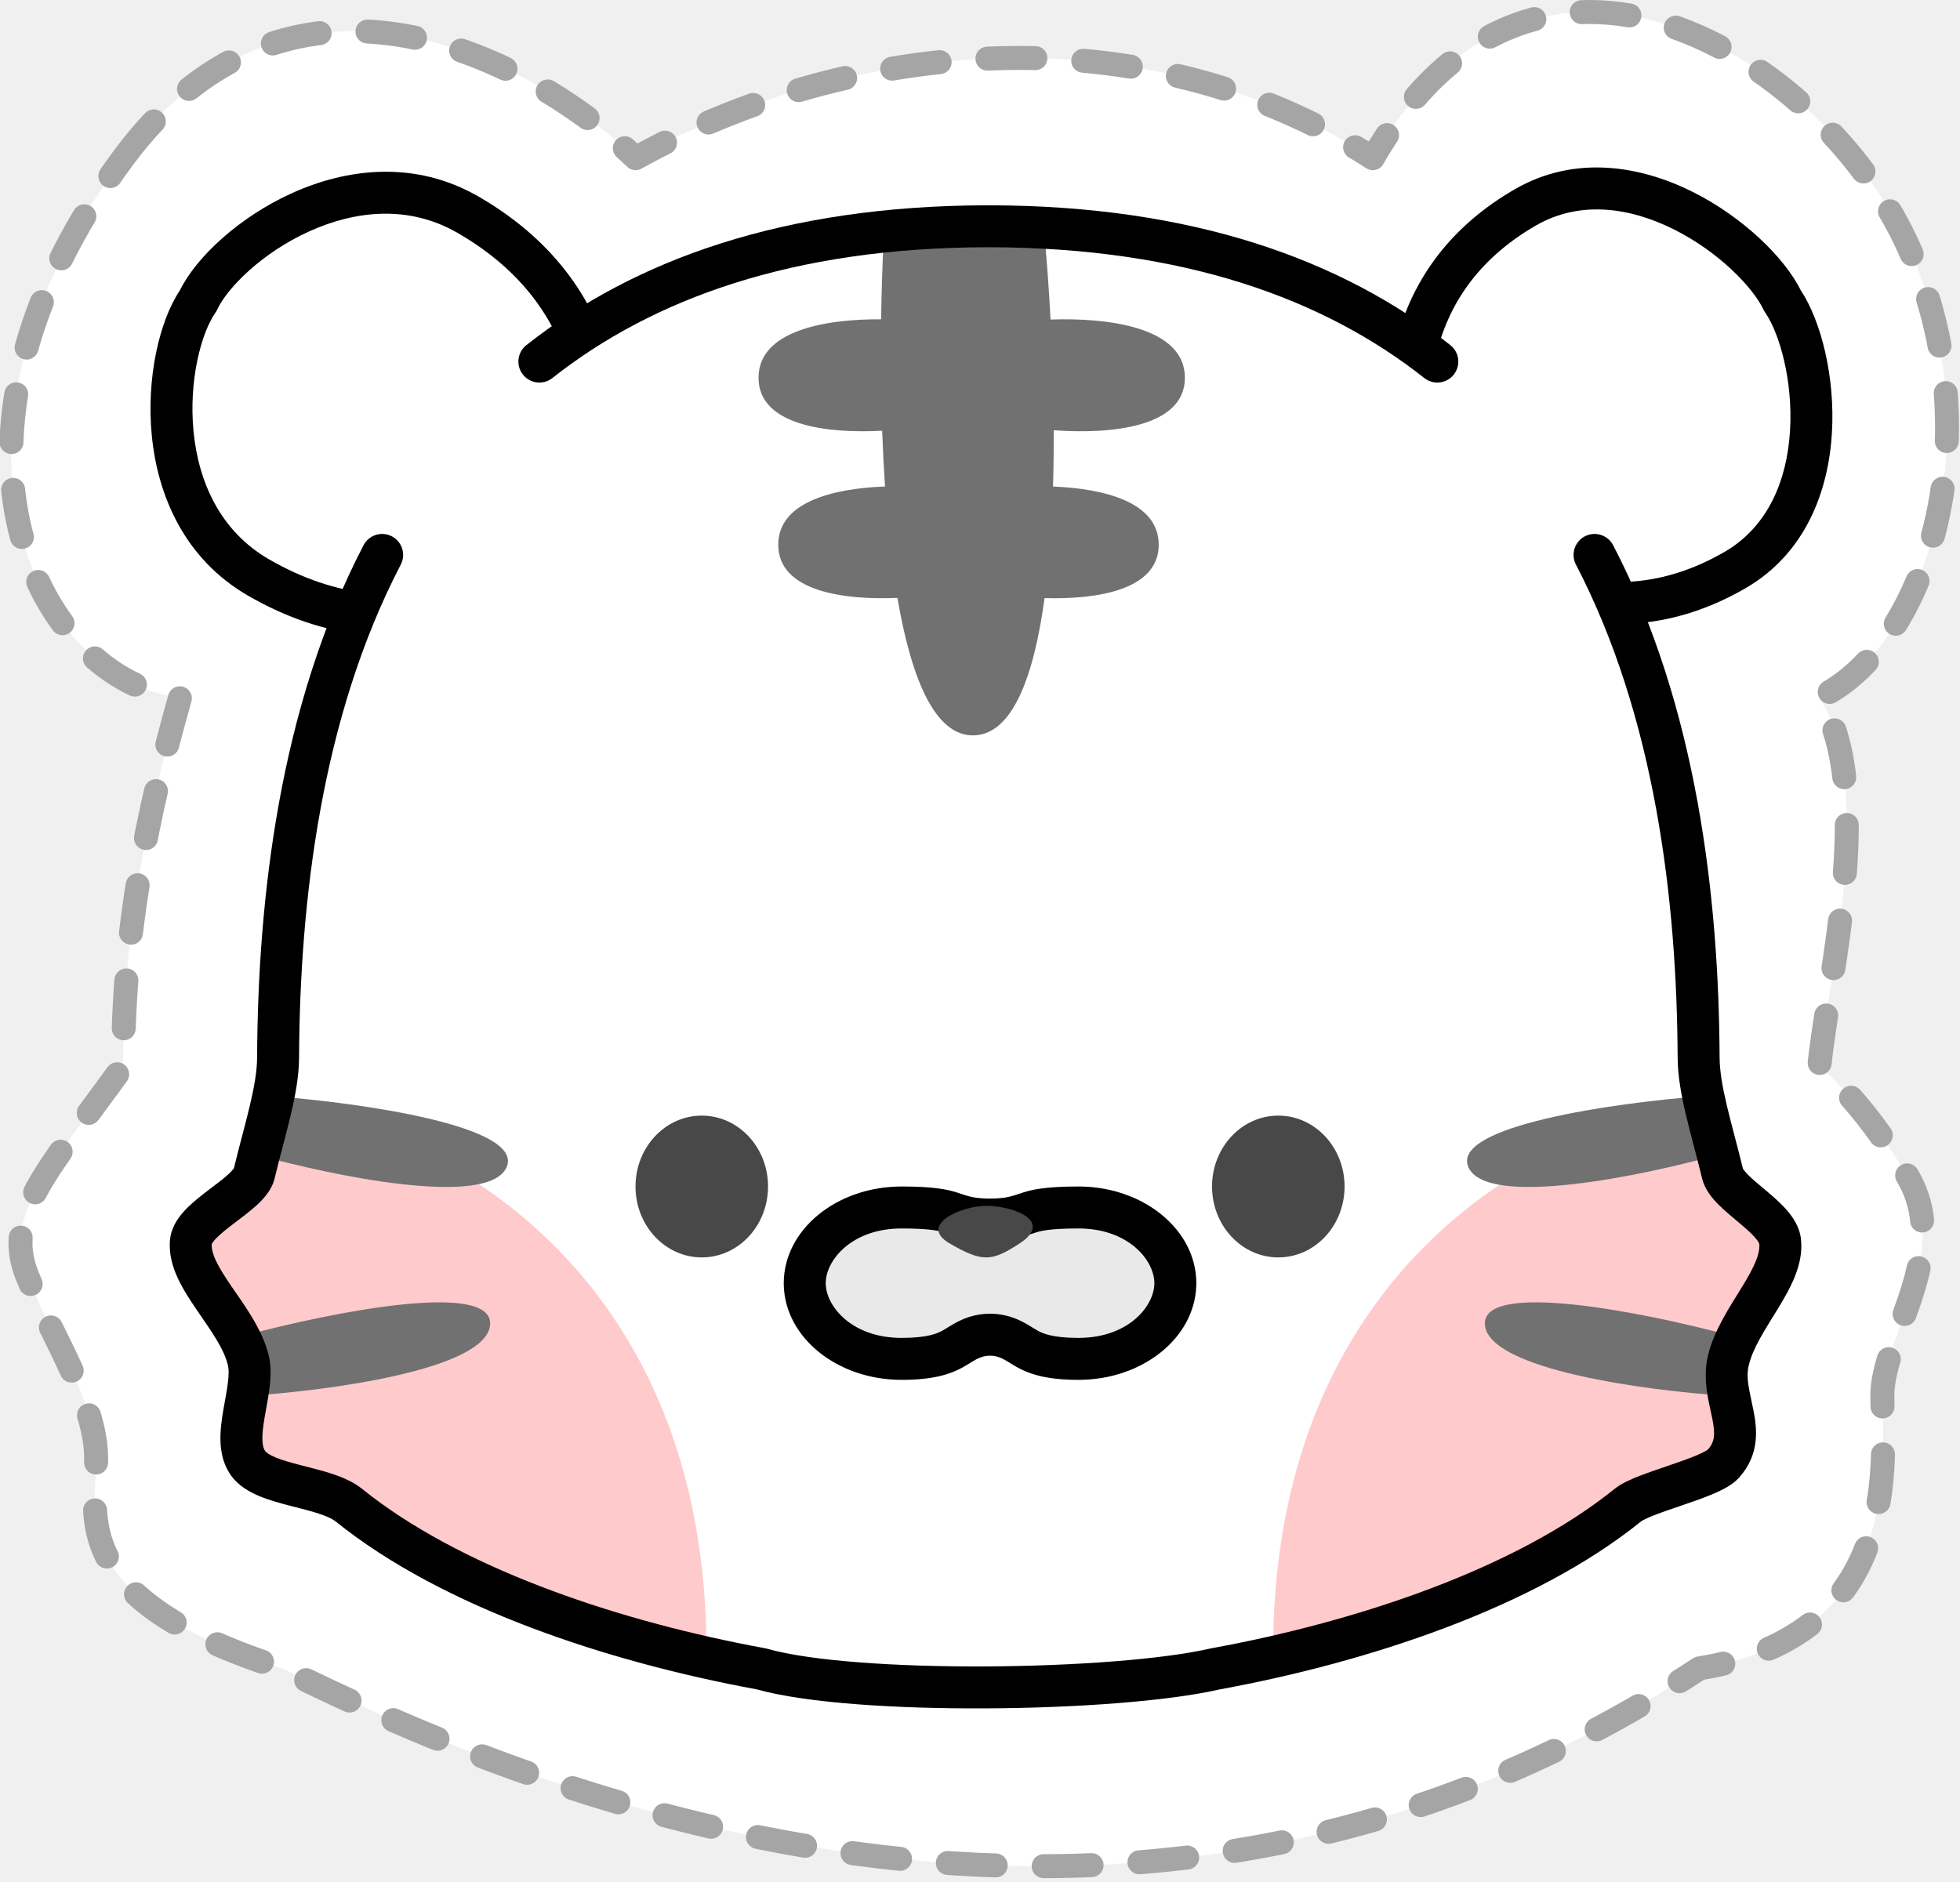
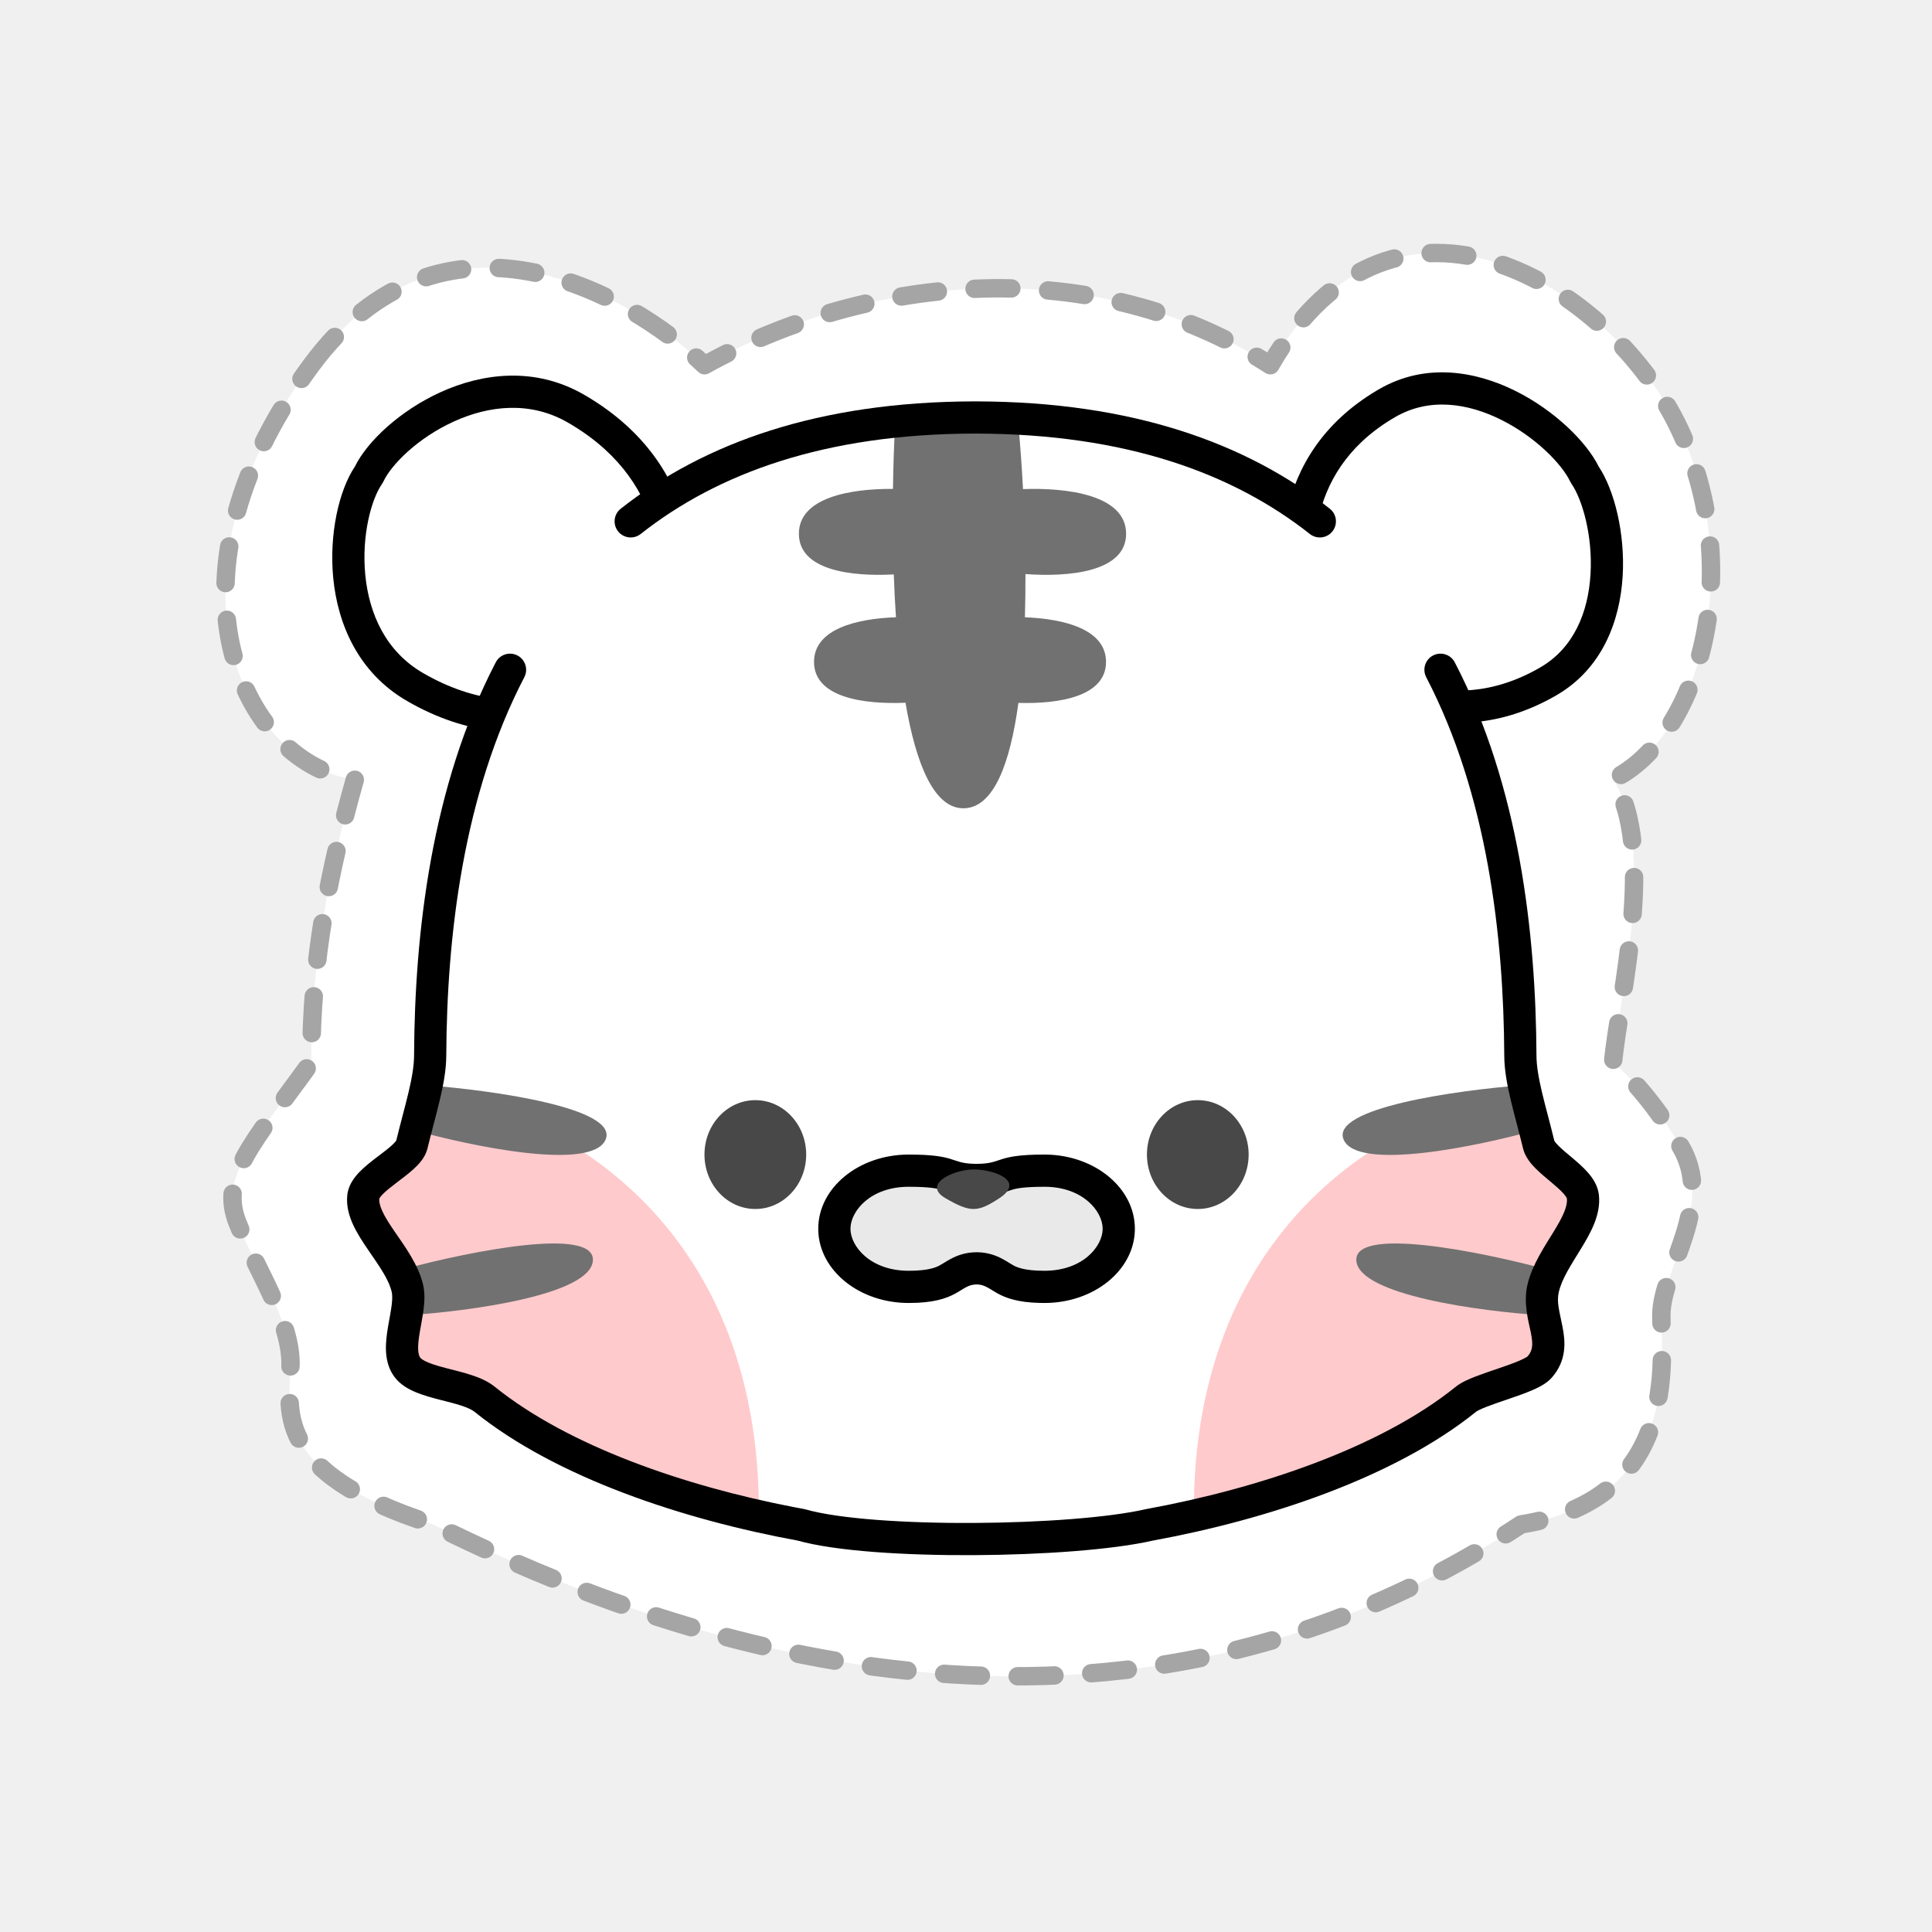
- <svg xmlns="http://www.w3.org/2000/svg" width="327" height="314" viewBox="0 0 327 314" fill="none">
-   <path d="M20.541 26.398C48.941 -12.002 89.374 10.399 106.041 26.398C142.041 6.399 191.04 1.898 229.04 26.398C256.04 -20.602 303.54 9.398 318.04 40.398C332.54 71.398 322.04 107.399 303.54 116.399C313.141 131.599 304.874 163.732 303.54 177.898C307.04 181.065 311.641 185.498 318.04 195.898C326.04 208.898 314.041 222.898 314.041 232.898C314.041 242.898 318.041 272.898 283.541 278.398C186.541 342.398 84.54 296.898 47.041 278.398C11.04 266.898 16.041 252.898 16.041 243.398C16.041 233.898 8.54 222.898 4.54 212.898C0.54 202.898 7.54 195.898 20.541 177.898C20.541 155.398 24.541 135.898 30.041 116.399C7.041 113.899 -14.959 74.398 20.541 26.398Z" fill="white" stroke="#A5A5A5" stroke-width="4" stroke-linecap="round" stroke-linejoin="round" stroke-dasharray="8 8" />
-   <path d="M291.057 41.556C298.342 48.08 309.284 68.942 295.303 90.45C275.407 108.195 248.717 98.878 242.937 93.037L242.933 93.041C242.901 93.007 242.87 92.972 242.838 92.936C242.805 92.902 242.771 92.869 242.739 92.835L242.743 92.831C237.262 86.672 226.625 61.346 247.251 39.368C260.372 25.386 284.934 33.792 291.057 41.556Z" fill="white" />
-   <path d="M39.767 42.029C27.519 52.272 21.634 76.097 36.66 92.063C54.943 108.195 84.189 101.997 90.253 95.887L90.257 95.891C90.291 95.855 90.323 95.818 90.357 95.781C90.392 95.745 90.427 95.711 90.46 95.675L90.456 95.671C96.207 89.227 108.846 65.022 87.206 42.029C72.179 26.064 49.028 31.839 39.767 42.029Z" fill="white" />
-   <path d="M44.892 93.341C36.719 88.623 33.111 80.406 32.29 72.002C31.453 63.434 33.602 55.525 35.928 52.198C36.044 52.032 36.145 51.857 36.231 51.674C37.949 47.996 43.724 42.181 51.562 38.622C59.251 35.131 68.171 34.147 76.344 38.866L77.397 39.49C88.089 46.003 93.102 54.433 95.149 62.32C95.634 64.192 97.545 65.315 99.416 64.829C101.287 64.344 102.41 62.434 101.925 60.563C99.401 50.84 93.157 40.696 80.454 33.16L79.844 32.803C69.111 26.607 57.685 28.155 48.668 32.249C39.946 36.209 32.752 42.877 30.023 48.439C26.57 53.583 24.392 63.147 25.324 72.682C26.287 82.537 30.659 93.207 41.392 99.404C54.506 106.975 66.638 107.365 76.473 104.646C78.336 104.131 79.428 102.204 78.914 100.341C78.399 98.478 76.47 97.384 74.607 97.899C66.499 100.14 56.311 99.934 44.892 93.341Z" fill="black" />
-   <path d="M287.681 92.115C295.014 87.881 298.148 80.105 298.644 71.845C299.148 63.476 296.864 55.59 294.511 52.177C294.406 52.024 294.312 51.861 294.232 51.693C292.452 47.949 286.765 42.028 279.265 38.279C271.864 34.58 263.563 33.405 256.229 37.639L255.271 38.208C245.551 44.154 241.149 52.146 239.489 59.785C239.078 61.674 237.214 62.873 235.325 62.463C233.436 62.052 232.238 60.188 232.648 58.299C234.708 48.819 240.295 38.965 252.158 31.911L252.729 31.577C262.847 25.736 273.802 27.723 282.395 32.018C290.759 36.2 297.716 42.965 300.429 48.437C303.812 53.523 306.193 62.93 305.631 72.266C305.055 81.855 301.298 92.336 291.181 98.177C278.926 105.253 267.385 105.209 257.999 102.206C256.158 101.617 255.142 99.647 255.731 97.806C256.32 95.966 258.291 94.951 260.132 95.54C267.818 97.999 277.29 98.114 287.681 92.115Z" fill="black" />
-   <path d="M120.006 189.39C120.006 195.924 115.191 201.22 109.252 201.22C103.312 201.22 98.498 195.924 98.498 189.39C98.498 182.857 103.312 177.561 109.252 177.561C115.191 177.561 120.006 182.857 120.006 189.39Z" fill="#474847" />
-   <path d="M232.927 189.39C232.927 195.924 228.112 201.22 222.173 201.22C216.233 201.22 211.418 195.924 211.418 189.39C211.418 182.857 216.233 177.561 222.173 177.561C228.112 177.561 232.927 182.857 232.927 189.39Z" fill="#474847" />
-   <path d="M164.676 37.754V37.756C131.51 37.832 107.411 46.585 89.988 60.338C79.708 67.145 68.217 84.683 63.757 92.601C50.111 118.829 46.521 150.169 46.394 176.485C46.368 181.899 44.22 188.335 42.407 195.843C41.555 199.369 32.309 203.131 31.86 207.135C31.178 213.206 39.719 219.833 41.436 227.03C42.608 231.945 38.311 240.016 41.436 244.237C44.21 247.985 54.222 247.956 58.208 251.169C75.432 265.056 102.527 274.005 127.036 278.492C139.155 280.948 171.266 284.387 202.751 278.492C227.26 274.005 254.355 265.056 271.579 251.169C274.292 248.981 285.364 246.672 287.539 244.237C292.156 239.068 286.847 233.339 288.351 227.03C290.068 219.833 297.669 213.206 296.988 207.135C296.538 203.131 288.232 199.369 287.38 195.843C285.567 188.335 283.419 181.899 283.393 176.485C283.266 150.169 279.675 118.829 266.03 92.601C261.591 82.777 246.693 66.999 239.799 60.338C222.376 46.585 198.277 37.832 165.111 37.756V37.754C165.038 37.754 164.965 37.755 164.893 37.755C164.82 37.755 164.748 37.754 164.676 37.754Z" fill="white" />
-   <path d="M117.856 276.5C118.286 211.114 71.791 188.315 48.49 185.088C45.578 189.553 42.037 198.531 31.821 206.597C30.668 214.996 40.118 221.472 42.037 225.417C44.434 230.344 38.557 238.738 42.037 243.162C45.164 247.135 50.212 247.987 56.018 251.228C69.851 258.948 89.894 269.51 117.856 276.5Z" fill="#FFCACC" />
-   <path d="M212.4 276.5C211.969 211.114 258.464 188.315 281.765 185.088C284.677 189.553 288.218 198.531 298.435 206.597C299.588 214.996 290.137 221.472 288.218 225.417C285.821 230.344 291.699 238.738 288.218 243.162C285.092 247.135 280.044 247.987 274.237 251.228C260.405 258.948 240.361 269.51 212.4 276.5Z" fill="#FFCACC" />
-   <path d="M147.43 39.904C160.765 36.033 170.91 38.291 174.316 39.904C174.68 43.882 175.012 48.439 175.272 53.324C184.819 52.977 197.652 54.574 197.686 63.002C197.719 71.353 185.241 72.488 175.804 71.796C175.812 74.934 175.776 78.082 175.683 81.19C184.237 81.528 193.289 83.788 193.318 90.865C193.348 98.401 183.189 100.061 174.271 99.805C172.485 112.933 168.924 122.534 162.486 122.713C155.966 122.894 152.013 113.169 149.728 99.772C140.621 100.157 129.812 98.638 129.843 90.865C129.871 83.74 139.047 81.498 147.652 81.183C147.446 78.105 147.29 74.986 147.18 71.875C137.929 72.375 126.518 70.989 126.55 63.002C126.582 55.14 137.752 53.222 147.003 53.281C147.073 48.419 147.225 43.878 147.43 39.904Z" fill="#717171" />
-   <path d="M84.517 194.767C87.528 187.884 59.961 184.013 45.801 182.938L42.575 192.616C55.301 196.201 81.506 201.65 84.517 194.767Z" fill="#717171" />
-   <path d="M81.767 221.061C82.329 213.57 55.035 219.044 41.318 222.718L41.478 232.919C54.673 232.088 81.204 228.553 81.767 221.061Z" fill="#717171" />
-   <path d="M244.985 194.767C241.974 187.884 269.541 184.013 283.701 182.938L286.927 192.616C274.201 196.201 247.996 201.65 244.985 194.767Z" fill="#717171" />
-   <path d="M247.736 221.061C247.173 213.57 274.467 219.044 288.185 222.718L288.024 232.919C274.829 232.088 248.298 228.553 247.736 221.061Z" fill="#717171" />
-   <path d="M264.415 89.496C266.129 88.604 268.243 89.271 269.135 90.985C283.158 117.939 286.765 149.933 286.893 176.468C286.904 178.762 287.37 181.408 288.122 184.569C288.494 186.136 288.924 187.774 289.382 189.525C289.838 191.264 290.32 193.106 290.783 195.021C290.756 194.911 290.829 195.228 291.661 196.064C292.425 196.834 293.396 197.629 294.587 198.63C295.691 199.558 296.991 200.669 298.043 201.863C299.053 203.01 300.232 204.666 300.465 206.744C300.725 209.054 300.176 211.22 299.411 213.107C298.65 214.984 297.576 216.819 296.554 218.488C294.361 222.07 292.451 224.929 291.756 227.842C291.232 230.04 291.879 231.978 292.547 235.388C293.161 238.516 293.604 242.702 290.149 246.569C289.025 247.827 287.232 248.682 285.886 249.258C284.363 249.91 282.572 250.534 280.893 251.107C279.159 251.7 277.545 252.24 276.174 252.77C274.689 253.344 273.976 253.733 273.776 253.894C255.891 268.313 228.145 277.393 203.445 281.922C194.742 283.91 179.41 285.004 164.484 285.077C149.672 285.15 134.546 284.223 126.253 281.905C101.575 277.371 73.874 268.296 56.011 253.894C55.514 253.493 54.626 253.051 53.202 252.582C51.801 252.121 50.249 251.745 48.495 251.293C46.831 250.864 44.975 250.364 43.331 249.685C41.734 249.025 39.882 248.021 38.623 246.319C37.276 244.5 36.855 242.428 36.785 240.594C36.715 238.782 36.979 236.922 37.254 235.308C37.551 233.555 37.841 232.182 38.018 230.765C38.192 229.377 38.176 228.452 38.031 227.842C37.361 225.034 35.312 222.228 32.858 218.635C31.725 216.976 30.515 215.139 29.648 213.258C28.778 211.37 28.112 209.145 28.381 206.744L28.44 206.338C28.796 204.339 30.051 202.784 31.067 201.738C32.219 200.553 33.647 199.45 34.864 198.524C36.175 197.527 37.254 196.725 38.097 195.952C39.041 195.087 39.057 194.802 39.005 195.021C39.467 193.106 39.949 191.264 40.405 189.525C40.864 187.774 41.293 186.136 41.666 184.569C42.417 181.408 42.883 178.762 42.894 176.468C43.022 149.933 46.63 117.939 60.652 90.985C61.544 89.271 63.657 88.604 65.372 89.496C67.087 90.388 67.754 92.502 66.862 94.217C53.594 119.72 50.02 150.405 49.894 176.502C49.879 179.622 49.257 182.901 48.475 186.188C48.081 187.846 47.632 189.563 47.177 191.299C46.719 193.047 46.253 194.825 45.809 196.664C45.331 198.646 43.872 200.155 42.829 201.111C41.684 202.161 40.264 203.211 39.101 204.096C37.844 205.052 36.822 205.86 36.087 206.616C35.499 207.222 35.358 207.532 35.334 207.578C35.276 208.209 35.428 209.076 36.005 210.328C36.602 211.622 37.507 213.029 38.638 214.686C40.713 217.723 43.794 221.829 44.84 226.218C45.281 228.066 45.169 229.993 44.965 231.633C44.763 233.243 44.393 235.073 44.154 236.48C43.891 238.026 43.74 239.282 43.78 240.324C43.819 241.344 44.033 241.865 44.249 242.155C44.377 242.328 44.817 242.725 46.002 243.215C47.14 243.685 48.557 244.081 50.241 244.515C51.835 244.925 53.706 245.378 55.39 245.933C57.051 246.479 58.909 247.238 60.405 248.444C76.437 261.37 101.724 270.045 125.382 274.619L127.667 275.049L127.832 275.084C127.887 275.097 127.941 275.11 127.996 275.126C135.189 277.178 149.518 278.15 164.45 278.077C179.32 278.004 194.067 276.9 201.965 275.081C202.017 275.069 202.069 275.058 202.121 275.049C226.422 270.6 252.833 261.787 269.382 248.444C270.539 247.512 272.228 246.791 273.649 246.241C275.186 245.647 276.984 245.046 278.629 244.483C280.329 243.902 281.883 243.357 283.132 242.822C284.559 242.212 284.965 241.864 284.928 241.905C286.091 240.604 286.189 239.34 285.678 236.734C285.223 234.41 283.967 230.328 284.947 226.218C285.969 221.934 288.718 217.881 290.584 214.833C291.591 213.187 292.397 211.776 292.923 210.478C293.445 209.19 293.591 208.252 293.509 207.525C293.518 207.601 293.491 207.286 292.791 206.491C292.132 205.744 291.217 204.943 290.083 203.989C289.035 203.109 287.741 202.052 286.695 200.999C285.716 200.014 284.431 198.538 283.978 196.664C283.534 194.825 283.068 193.047 282.61 191.299C282.155 189.563 281.706 187.846 281.312 186.188C280.53 182.901 279.908 179.622 279.893 176.502C279.767 150.405 276.193 119.72 262.925 94.217C262.033 92.502 262.7 90.388 264.415 89.496ZM165.202 34.257C198.966 34.349 223.839 43.281 241.967 57.591C243.485 58.788 243.744 60.99 242.546 62.507C241.349 64.024 239.148 64.283 237.63 63.085C220.928 49.901 197.63 41.33 165.103 41.256C165.083 41.256 165.063 41.254 165.043 41.254C164.975 41.254 165.118 41.255 164.897 41.255H164.888C164.661 41.255 164.816 41.254 164.744 41.254C164.724 41.254 164.704 41.256 164.684 41.256C132.158 41.33 108.86 49.901 92.157 63.085C90.64 64.283 88.439 64.024 87.241 62.507C86.043 60.99 86.303 58.788 87.82 57.591C105.948 43.282 130.821 34.349 164.585 34.257C164.615 34.256 164.646 34.254 164.676 34.254C164.726 34.254 164.774 34.255 164.809 34.255H164.977C165.013 34.255 165.061 34.254 165.111 34.254C165.141 34.254 165.172 34.256 165.202 34.257Z" fill="black" />
-   <path d="M128.138 197.994C128.138 204.527 123.188 209.824 117.082 209.824C110.976 209.824 106.026 204.527 106.026 197.994C106.026 191.46 110.976 186.164 117.082 186.164C123.188 186.164 128.138 191.46 128.138 197.994Z" fill="#474847" />
-   <path d="M224.324 197.994C224.324 204.527 219.374 209.824 213.268 209.824C207.162 209.824 202.212 204.527 202.212 197.994C202.212 191.46 207.162 186.164 213.268 186.164C219.374 186.164 224.324 191.46 224.324 197.994Z" fill="#474847" />
-   <path d="M130.761 214.125C130.761 205.216 139.565 197.994 150.426 197.994C161.287 197.994 159.335 200.01 165.175 200.01C171.014 200.01 169.063 197.994 179.924 197.994C190.784 197.994 199.589 205.216 199.589 214.125C199.589 223.034 190.784 230.257 179.924 230.257C169.063 230.257 168.862 226.224 165.175 226.224C161.488 226.224 161.287 230.257 150.426 230.257C139.565 230.257 130.761 223.034 130.761 214.125Z" fill="#E9E9E9" />
-   <path d="M165.619 219.232C167.808 219.313 169.512 219.988 170.809 220.681C171.395 220.995 171.955 221.346 172.275 221.543C172.654 221.777 172.912 221.934 173.183 222.08C173.9 222.467 175.496 223.256 179.924 223.256V230.256L178.937 230.245C169.047 230.008 168.747 226.224 165.175 226.224C161.488 226.224 161.287 230.256 150.426 230.256V223.256C154.853 223.256 156.45 222.467 157.167 222.08C157.437 221.934 157.696 221.777 158.074 221.543C158.395 221.346 158.954 220.995 159.541 220.681C160.924 219.941 162.77 219.224 165.175 219.224L165.619 219.232ZM192.589 214.125C192.589 210.315 188.279 204.994 179.924 204.994C174.988 204.994 173.507 205.446 172.77 205.678C171.358 206.123 169.353 207.01 165.175 207.01C160.996 207.01 158.99 206.123 157.579 205.678C156.842 205.446 155.361 204.994 150.426 204.994C142.071 204.994 137.761 210.315 137.761 214.125C137.761 217.936 142.071 223.256 150.426 223.256V230.256C139.735 230.256 131.037 223.258 130.768 214.542L130.761 214.125C130.761 205.216 139.565 197.994 150.426 197.994C160.947 197.994 159.445 199.886 164.649 200.004L165.175 200.01C171.014 200.01 169.063 197.994 179.924 197.994L180.431 197.999C191.057 198.219 199.589 205.355 199.589 214.125L199.582 214.542C199.313 223.258 190.615 230.256 179.924 230.256V223.256C188.279 223.256 192.589 217.936 192.589 214.125Z" fill="black" />
-   <path d="M158.483 207.522C163.849 210.611 165.394 210.571 170.069 207.522C175.964 203.677 168.85 201.22 164.581 201.22C160.312 201.22 153.116 204.432 158.483 207.522Z" fill="#474847" />
+ <svg xmlns="http://www.w3.org/2000/svg" width="420" height="420" viewBox="0 0 420 420" fill="none">
+   <path d="M67.661 79.398C96.061 40.998 136.495 63.398 153.161 79.398C189.162 59.399 238.161 54.898 276.161 79.398C303.161 32.398 350.661 62.398 365.161 93.398C379.661 124.398 369.161 160.399 350.661 169.399C360.261 184.599 351.994 216.732 350.661 230.898C354.161 234.065 358.761 238.498 365.161 248.898C373.161 261.898 361.161 275.898 361.161 285.898C361.161 295.898 365.161 325.898 330.661 331.398C233.661 395.398 131.661 349.898 94.161 331.398C58.161 319.898 63.161 305.898 63.161 296.398C63.161 286.898 55.661 275.898 51.661 265.898C47.661 255.898 54.661 248.898 67.661 230.898C67.661 208.398 71.661 188.898 77.161 169.399C54.161 166.899 32.161 127.398 67.661 79.398Z" fill="white" stroke="#A5A5A5" stroke-width="4" stroke-linecap="round" stroke-linejoin="round" stroke-dasharray="8 8" />
+   <path d="M338.177 94.556C345.463 101.08 356.404 121.941 342.424 143.45C322.528 161.195 295.838 151.878 290.057 146.037L290.053 146.041C290.022 146.007 289.991 145.972 289.959 145.936C289.926 145.902 289.892 145.869 289.86 145.835L289.864 145.831C284.383 139.672 273.746 114.346 294.371 92.368C307.493 78.386 332.055 86.792 338.177 94.556Z" fill="white" />
+   <path d="M86.888 95.029C74.64 105.272 68.754 129.098 83.781 145.063C102.063 161.195 131.309 154.997 137.374 148.887L137.378 148.891C137.411 148.855 137.444 148.818 137.477 148.781C137.512 148.745 137.548 148.711 137.581 148.675L137.577 148.671C143.328 142.227 155.966 118.022 134.326 95.029C119.3 79.064 96.148 84.839 86.888 95.029Z" fill="white" />
+   <path d="M92.013 146.341C83.84 141.623 80.232 133.406 79.411 125.002C78.573 116.434 80.723 108.525 83.049 105.198C83.165 105.032 83.266 104.857 83.351 104.674C85.07 100.996 90.844 95.18 98.683 91.622C106.371 88.131 115.291 87.147 123.465 91.866L124.517 92.49C135.209 99.003 140.222 107.433 142.269 115.32C142.755 117.191 144.666 118.315 146.537 117.829C148.408 117.344 149.531 115.434 149.045 113.563C146.522 103.84 140.278 93.696 127.574 86.16L126.965 85.803C116.232 79.607 104.805 81.155 95.789 85.249C87.066 89.209 79.872 95.877 77.143 101.439C73.691 106.583 71.513 116.147 72.445 125.682C73.408 135.537 77.78 146.207 88.513 152.404C101.627 159.975 113.758 160.365 123.594 157.646C125.456 157.131 126.549 155.204 126.034 153.341C125.519 151.477 123.591 150.384 121.728 150.899C113.62 153.14 103.431 152.934 92.013 146.341Z" fill="black" />
+   <path d="M334.801 145.115C342.135 140.881 345.268 133.104 345.765 124.845C346.268 116.476 343.985 108.59 341.632 105.177C341.526 105.024 341.432 104.861 341.352 104.693C339.573 100.949 333.886 95.028 326.386 91.279C318.985 87.58 310.684 86.405 303.349 90.639L302.391 91.208C292.671 97.154 288.269 105.146 286.609 112.785C286.199 114.674 284.335 115.873 282.446 115.463C280.557 115.052 279.359 113.188 279.769 111.299C281.829 101.819 287.416 91.965 299.279 84.911L299.849 84.577C309.967 78.736 320.922 80.723 329.515 85.018C337.88 89.2 344.837 95.965 347.55 101.437C350.933 106.523 353.313 115.93 352.752 125.266C352.175 134.855 348.419 145.336 338.301 151.177C326.047 158.253 314.506 158.209 305.119 155.206C303.278 154.617 302.263 152.647 302.852 150.806C303.441 148.966 305.411 147.951 307.252 148.54C314.938 150.999 324.411 151.114 334.801 145.115Z" fill="black" />
+   <path d="M167.127 242.39C167.127 248.924 162.312 254.22 156.373 254.22C150.433 254.22 145.618 248.924 145.618 242.39C145.618 235.857 150.433 230.561 156.373 230.561C162.312 230.561 167.127 235.857 167.127 242.39Z" fill="#474847" />
+   <path d="M280.048 242.39C280.048 248.924 275.233 254.22 269.293 254.22C263.354 254.22 258.539 248.924 258.539 242.39C258.539 235.857 263.354 230.561 269.293 230.561C275.233 230.561 280.048 235.857 280.048 242.39Z" fill="#474847" />
+   <path d="M211.797 90.754V90.756C178.63 90.832 154.532 99.585 137.109 113.338C126.829 120.145 115.338 137.683 110.877 145.601C97.232 171.829 93.641 203.169 93.514 229.485C93.488 234.899 91.341 241.335 89.527 248.843C88.676 252.369 79.43 256.131 78.98 260.135C78.298 266.206 86.84 272.833 88.556 280.03C89.729 284.945 85.432 293.016 88.556 297.237C91.331 300.985 101.343 300.956 105.328 304.169C122.553 318.056 149.648 327.005 174.156 331.492C186.276 333.948 218.387 337.387 249.872 331.492C274.381 327.005 301.475 318.056 318.7 304.169C321.413 301.981 332.485 299.672 334.659 297.237C339.277 292.068 333.967 286.339 335.472 280.03C337.189 272.833 344.79 266.206 344.108 260.135C343.659 256.131 335.353 252.369 334.501 248.843C332.688 241.335 330.54 234.899 330.514 229.485C330.387 203.169 326.796 171.829 313.151 145.601C308.712 135.777 293.813 119.999 286.919 113.338C269.497 99.585 245.398 90.832 212.232 90.756V90.754C212.159 90.754 212.086 90.755 212.013 90.755C211.941 90.755 211.869 90.754 211.797 90.754Z" fill="white" />
+   <path d="M164.976 329.5C165.406 264.114 118.912 241.315 95.611 238.088C92.699 242.553 89.158 251.531 78.942 259.597C77.788 267.996 87.239 274.472 89.158 278.417C91.555 283.344 85.677 291.738 89.158 296.162C92.284 300.135 97.332 300.987 103.139 304.228C116.971 311.948 137.015 322.51 164.976 329.5Z" fill="#FFCACC" />
+   <path d="M259.52 329.5C259.09 264.114 305.585 241.315 328.886 238.088C331.798 242.553 335.339 251.531 345.555 259.597C346.708 267.996 337.258 274.472 335.339 278.417C332.942 283.344 338.819 291.738 335.339 296.162C332.212 300.135 327.164 300.987 321.358 304.228C307.525 311.948 287.482 322.51 259.52 329.5Z" fill="#FFCACC" />
+   <path d="M194.551 92.904C207.886 89.033 218.031 91.291 221.437 92.904C221.8 96.882 222.132 101.439 222.392 106.324C231.94 105.977 244.772 107.574 244.806 116.002C244.84 124.353 232.362 125.488 222.925 124.795C222.933 127.934 222.897 131.082 222.804 134.19C231.358 134.528 240.41 136.788 240.438 143.864C240.468 151.401 230.31 153.061 221.391 152.805C219.605 165.933 216.044 175.534 209.607 175.713C203.087 175.894 199.133 166.169 196.849 152.772C187.742 153.157 176.933 151.638 176.963 143.864C176.992 136.74 186.167 134.498 194.772 134.183C194.566 131.105 194.411 127.986 194.301 124.875C185.05 125.375 173.639 123.989 173.671 116.002C173.703 108.14 184.873 106.222 194.123 106.281C194.193 101.419 194.346 96.878 194.551 92.904Z" fill="#717171" />
+   <path d="M131.638 247.767C134.649 240.884 107.082 237.013 92.922 235.938L89.696 245.616C102.422 249.201 128.627 254.65 131.638 247.767Z" fill="#717171" />
+   <path d="M128.887 274.061C129.45 266.57 102.156 272.044 88.438 275.718L88.599 285.919C101.794 285.088 128.325 281.553 128.887 274.061Z" fill="#717171" />
+   <path d="M292.106 247.767C289.095 240.884 316.662 237.013 330.822 235.938L334.048 245.616C321.322 249.201 295.117 254.65 292.106 247.767Z" fill="#717171" />
+   <path d="M294.856 274.061C294.294 266.57 321.588 272.044 335.305 275.718L335.145 285.919C321.95 285.088 295.419 281.553 294.856 274.061Z" fill="#717171" />
+   <path d="M311.535 142.496C313.25 141.604 315.364 142.271 316.256 143.985C330.278 170.939 333.886 202.933 334.014 229.468C334.025 231.762 334.491 234.408 335.242 237.569C335.615 239.136 336.044 240.774 336.503 242.525C336.959 244.264 337.441 246.106 337.903 248.021C337.877 247.911 337.95 248.228 338.781 249.064C339.546 249.834 340.516 250.629 341.707 251.63C342.811 252.558 344.111 253.669 345.163 254.863C346.173 256.01 347.353 257.666 347.586 259.744C347.845 262.054 347.296 264.22 346.531 266.107C345.771 267.984 344.697 269.819 343.675 271.488C341.482 275.07 339.572 277.929 338.877 280.842C338.353 283.04 338.999 284.978 339.668 288.388C340.281 291.516 340.725 295.702 337.27 299.569C336.146 300.827 334.352 301.682 333.007 302.258C331.484 302.91 329.692 303.534 328.014 304.107C326.28 304.7 324.665 305.24 323.295 305.77C321.81 306.344 321.096 306.733 320.897 306.894C303.012 321.313 275.266 330.393 250.566 334.922C241.862 336.91 226.531 338.004 211.605 338.077C196.792 338.15 181.666 337.223 173.373 334.905C148.696 330.371 120.995 321.296 103.132 306.894C102.635 306.493 101.746 306.051 100.322 305.582C98.921 305.121 97.369 304.745 95.615 304.293C93.951 303.864 92.095 303.364 90.451 302.685C88.855 302.025 87.003 301.021 85.743 299.319C84.396 297.5 83.976 295.428 83.905 293.594C83.836 291.782 84.1 289.922 84.374 288.308C84.672 286.555 84.962 285.182 85.139 283.765C85.312 282.377 85.297 281.452 85.151 280.842C84.482 278.034 82.433 275.228 79.979 271.635C78.845 269.976 77.636 268.139 76.769 266.258C75.898 264.37 75.233 262.145 75.502 259.744L75.561 259.338C75.917 257.339 77.172 255.784 78.188 254.738C79.339 253.553 80.767 252.45 81.984 251.524C83.296 250.527 84.375 249.725 85.218 248.952C86.161 248.087 86.178 247.802 86.125 248.021C86.588 246.106 87.07 244.264 87.525 242.525C87.984 240.774 88.414 239.136 88.786 237.569C89.538 234.408 90.004 231.762 90.015 229.468C90.143 202.933 93.75 170.939 107.773 143.985C108.665 142.271 110.778 141.604 112.492 142.496C114.207 143.388 114.875 145.502 113.983 147.217C100.715 172.72 97.141 203.405 97.015 229.502C97 232.622 96.378 235.901 95.596 239.188C95.202 240.846 94.753 242.563 94.298 244.299C93.84 246.047 93.374 247.825 92.93 249.664C92.451 251.646 90.993 253.155 89.949 254.111C88.805 255.161 87.385 256.211 86.222 257.096C84.965 258.052 83.943 258.86 83.208 259.616C82.619 260.222 82.478 260.532 82.454 260.578C82.397 261.209 82.549 262.076 83.126 263.328C83.722 264.622 84.628 266.029 85.759 267.686C87.834 270.723 90.914 274.829 91.961 279.218C92.402 281.066 92.29 282.993 92.085 284.633C91.884 286.243 91.514 288.073 91.275 289.48C91.012 291.026 90.861 292.282 90.9 293.324C90.94 294.344 91.154 294.865 91.369 295.155C91.497 295.328 91.938 295.725 93.123 296.215C94.261 296.685 95.678 297.081 97.361 297.515C98.955 297.925 100.827 298.378 102.511 298.933C104.172 299.479 106.03 300.238 107.525 301.444C123.558 314.37 148.844 323.045 172.503 327.619L174.787 328.049L174.952 328.084C175.007 328.097 175.062 328.11 175.116 328.126C182.31 330.178 196.639 331.15 211.57 331.077C226.441 331.004 241.188 329.9 249.086 328.081C249.137 328.069 249.189 328.058 249.241 328.049C273.543 323.6 299.954 314.787 316.503 301.444C317.66 300.512 319.348 299.791 320.77 299.241C322.306 298.647 324.104 298.046 325.749 297.483C327.449 296.902 329.004 296.357 330.253 295.822C331.68 295.212 332.086 294.864 332.049 294.905C333.211 293.604 333.31 292.34 332.799 289.734C332.343 287.41 331.087 283.328 332.067 279.218C333.089 274.934 335.838 270.881 337.704 267.833C338.712 266.187 339.518 264.776 340.044 263.478C340.566 262.19 340.712 261.252 340.63 260.525C340.638 260.601 340.611 260.286 339.911 259.491C339.253 258.744 338.338 257.943 337.203 256.989C336.155 256.109 334.862 255.052 333.816 253.999C332.837 253.014 331.551 251.538 331.099 249.664C330.655 247.825 330.188 246.047 329.731 244.299C329.276 242.563 328.827 240.846 328.433 239.188C327.651 235.901 327.029 232.622 327.014 229.502C326.888 203.405 323.314 172.72 310.046 147.217C309.154 145.502 309.821 143.388 311.535 142.496ZM212.322 87.257C246.087 87.349 270.96 96.281 289.088 110.591C290.605 111.788 290.865 113.99 289.667 115.507C288.469 117.024 286.268 117.283 284.751 116.085C268.048 102.9 244.75 94.33 212.224 94.256C212.204 94.256 212.183 94.254 212.163 94.254C212.096 94.254 212.239 94.255 212.018 94.255H212.009C211.781 94.255 211.937 94.254 211.864 94.254C211.845 94.254 211.825 94.256 211.805 94.256C179.278 94.33 155.98 102.901 139.277 116.085C137.76 117.283 135.559 117.024 134.361 115.507C133.164 113.99 133.423 111.788 134.941 110.591C153.068 96.282 177.941 87.349 211.705 87.257C211.736 87.256 211.766 87.254 211.797 87.254C211.847 87.254 211.895 87.255 211.93 87.255H212.098C212.133 87.255 212.181 87.254 212.232 87.254C212.262 87.254 212.292 87.256 212.322 87.257Z" fill="black" />
+   <path d="M175.258 250.994C175.258 257.527 170.308 262.824 164.202 262.824C158.096 262.824 153.146 257.527 153.146 250.994C153.146 244.46 158.096 239.164 164.202 239.164C170.308 239.164 175.258 244.46 175.258 250.994Z" fill="#474847" />
+   <path d="M271.445 250.994C271.445 257.527 266.495 262.824 260.389 262.824C254.283 262.824 249.333 257.527 249.333 250.994C249.333 244.46 254.283 239.164 260.389 239.164C266.495 239.164 271.445 244.46 271.445 250.994Z" fill="#474847" />
+   <path d="M177.882 267.125C177.882 258.216 186.686 250.994 197.547 250.994C208.408 250.994 206.457 253.01 212.296 253.01C218.135 253.01 216.184 250.994 227.045 250.994C237.905 250.994 246.71 258.216 246.71 267.125C246.71 276.034 237.905 283.257 227.045 283.257C216.184 283.257 215.983 279.224 212.296 279.224C208.609 279.224 208.408 283.257 197.547 283.257C186.686 283.257 177.882 276.034 177.882 267.125Z" fill="#E9E9E9" />
+   <path d="M212.74 272.232C214.929 272.313 216.633 272.988 217.93 273.681C218.516 273.995 219.076 274.346 219.396 274.543C219.775 274.777 220.033 274.934 220.304 275.08C221.021 275.467 222.617 276.256 227.045 276.256V283.256L226.058 283.245C216.168 283.008 215.868 279.224 212.296 279.224C208.609 279.224 208.408 283.256 197.547 283.256V276.256C201.974 276.256 203.571 275.467 204.288 275.08C204.558 274.934 204.817 274.777 205.195 274.543C205.516 274.346 206.075 273.995 206.662 273.681C208.046 272.941 209.891 272.224 212.296 272.224L212.74 272.232ZM239.71 267.125C239.71 263.315 235.4 257.994 227.045 257.994C222.109 257.994 220.628 258.446 219.891 258.678C218.479 259.123 216.474 260.01 212.296 260.01C208.117 260.01 206.111 259.123 204.7 258.678C203.963 258.446 202.482 257.994 197.547 257.994C189.192 257.994 184.882 263.315 184.882 267.125C184.882 270.936 189.192 276.256 197.547 276.256V283.256C186.856 283.256 178.158 276.258 177.889 267.542L177.882 267.125C177.882 258.216 186.686 250.994 197.547 250.994C208.068 250.994 206.566 252.886 211.771 253.004L212.296 253.01C218.135 253.01 216.184 250.994 227.045 250.994L227.552 250.999C238.178 251.219 246.71 258.355 246.71 267.125L246.703 267.542C246.434 276.258 237.736 283.256 227.045 283.256V276.256C235.4 276.256 239.71 270.936 239.71 267.125Z" fill="black" />
+   <path d="M205.603 260.522C210.97 263.611 212.515 263.571 217.19 260.522C223.085 256.677 215.97 254.22 211.701 254.22C207.433 254.22 200.237 257.432 205.603 260.522Z" fill="#474847" />
</svg>
